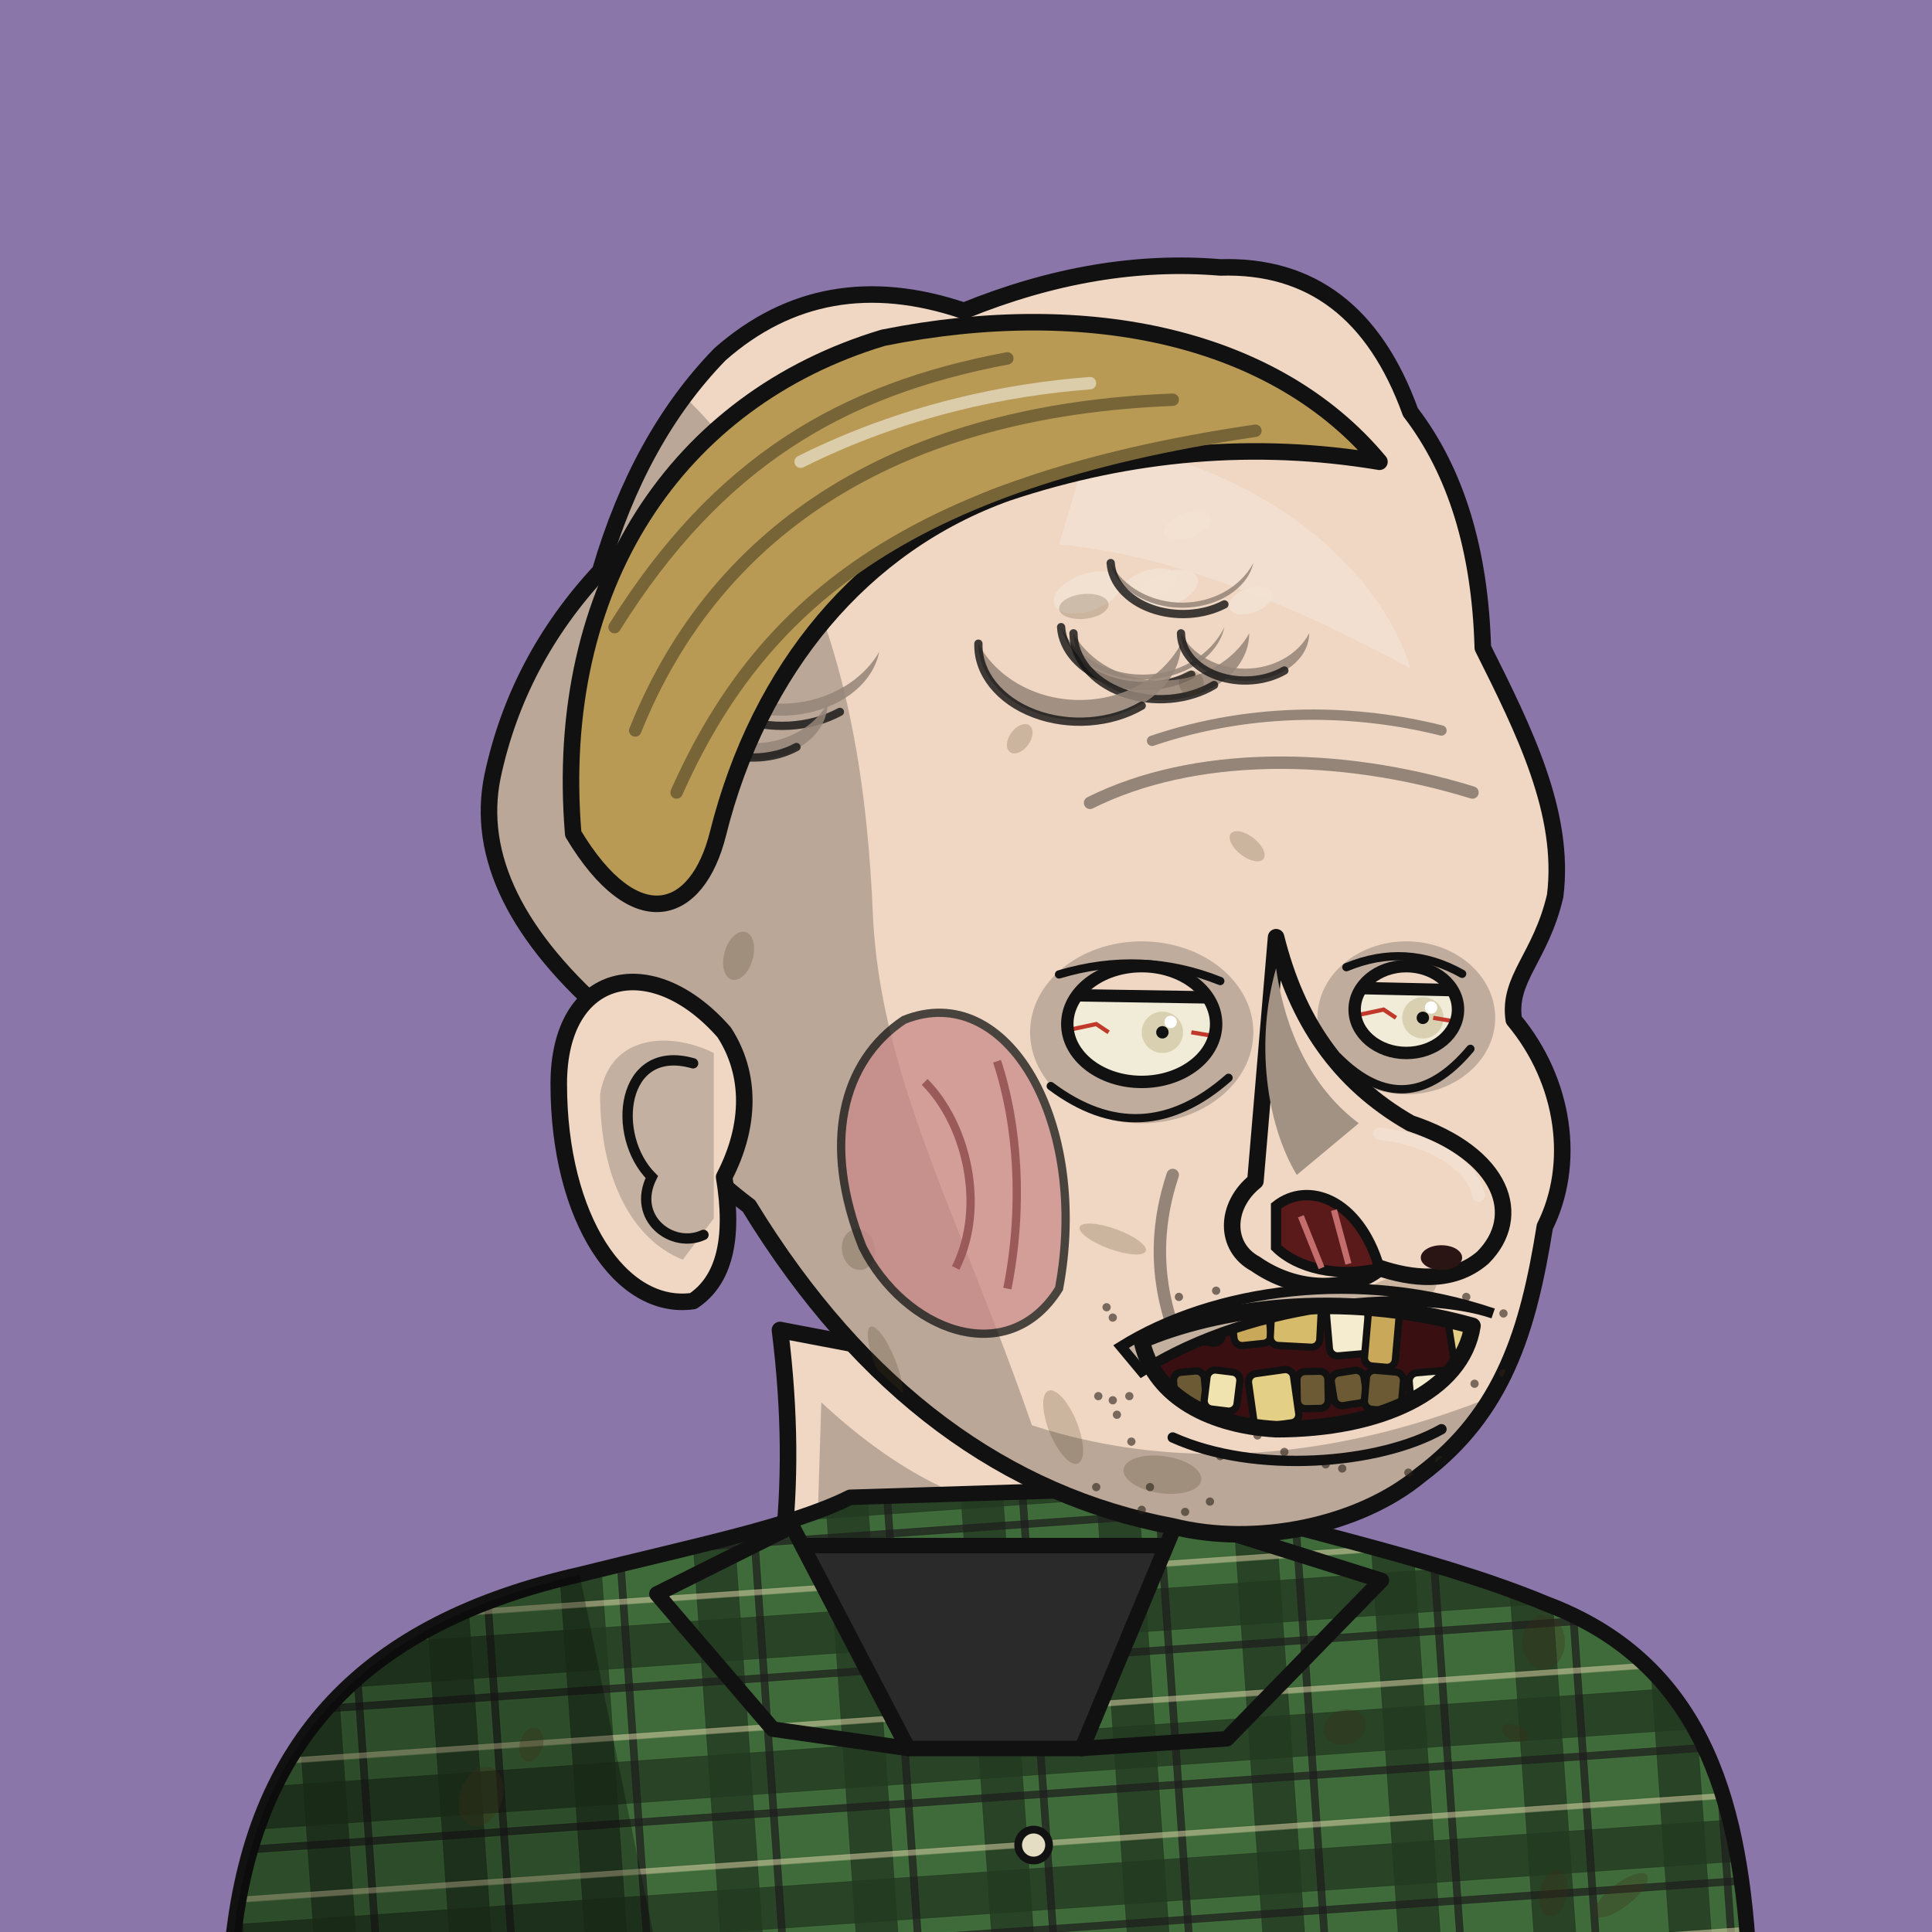
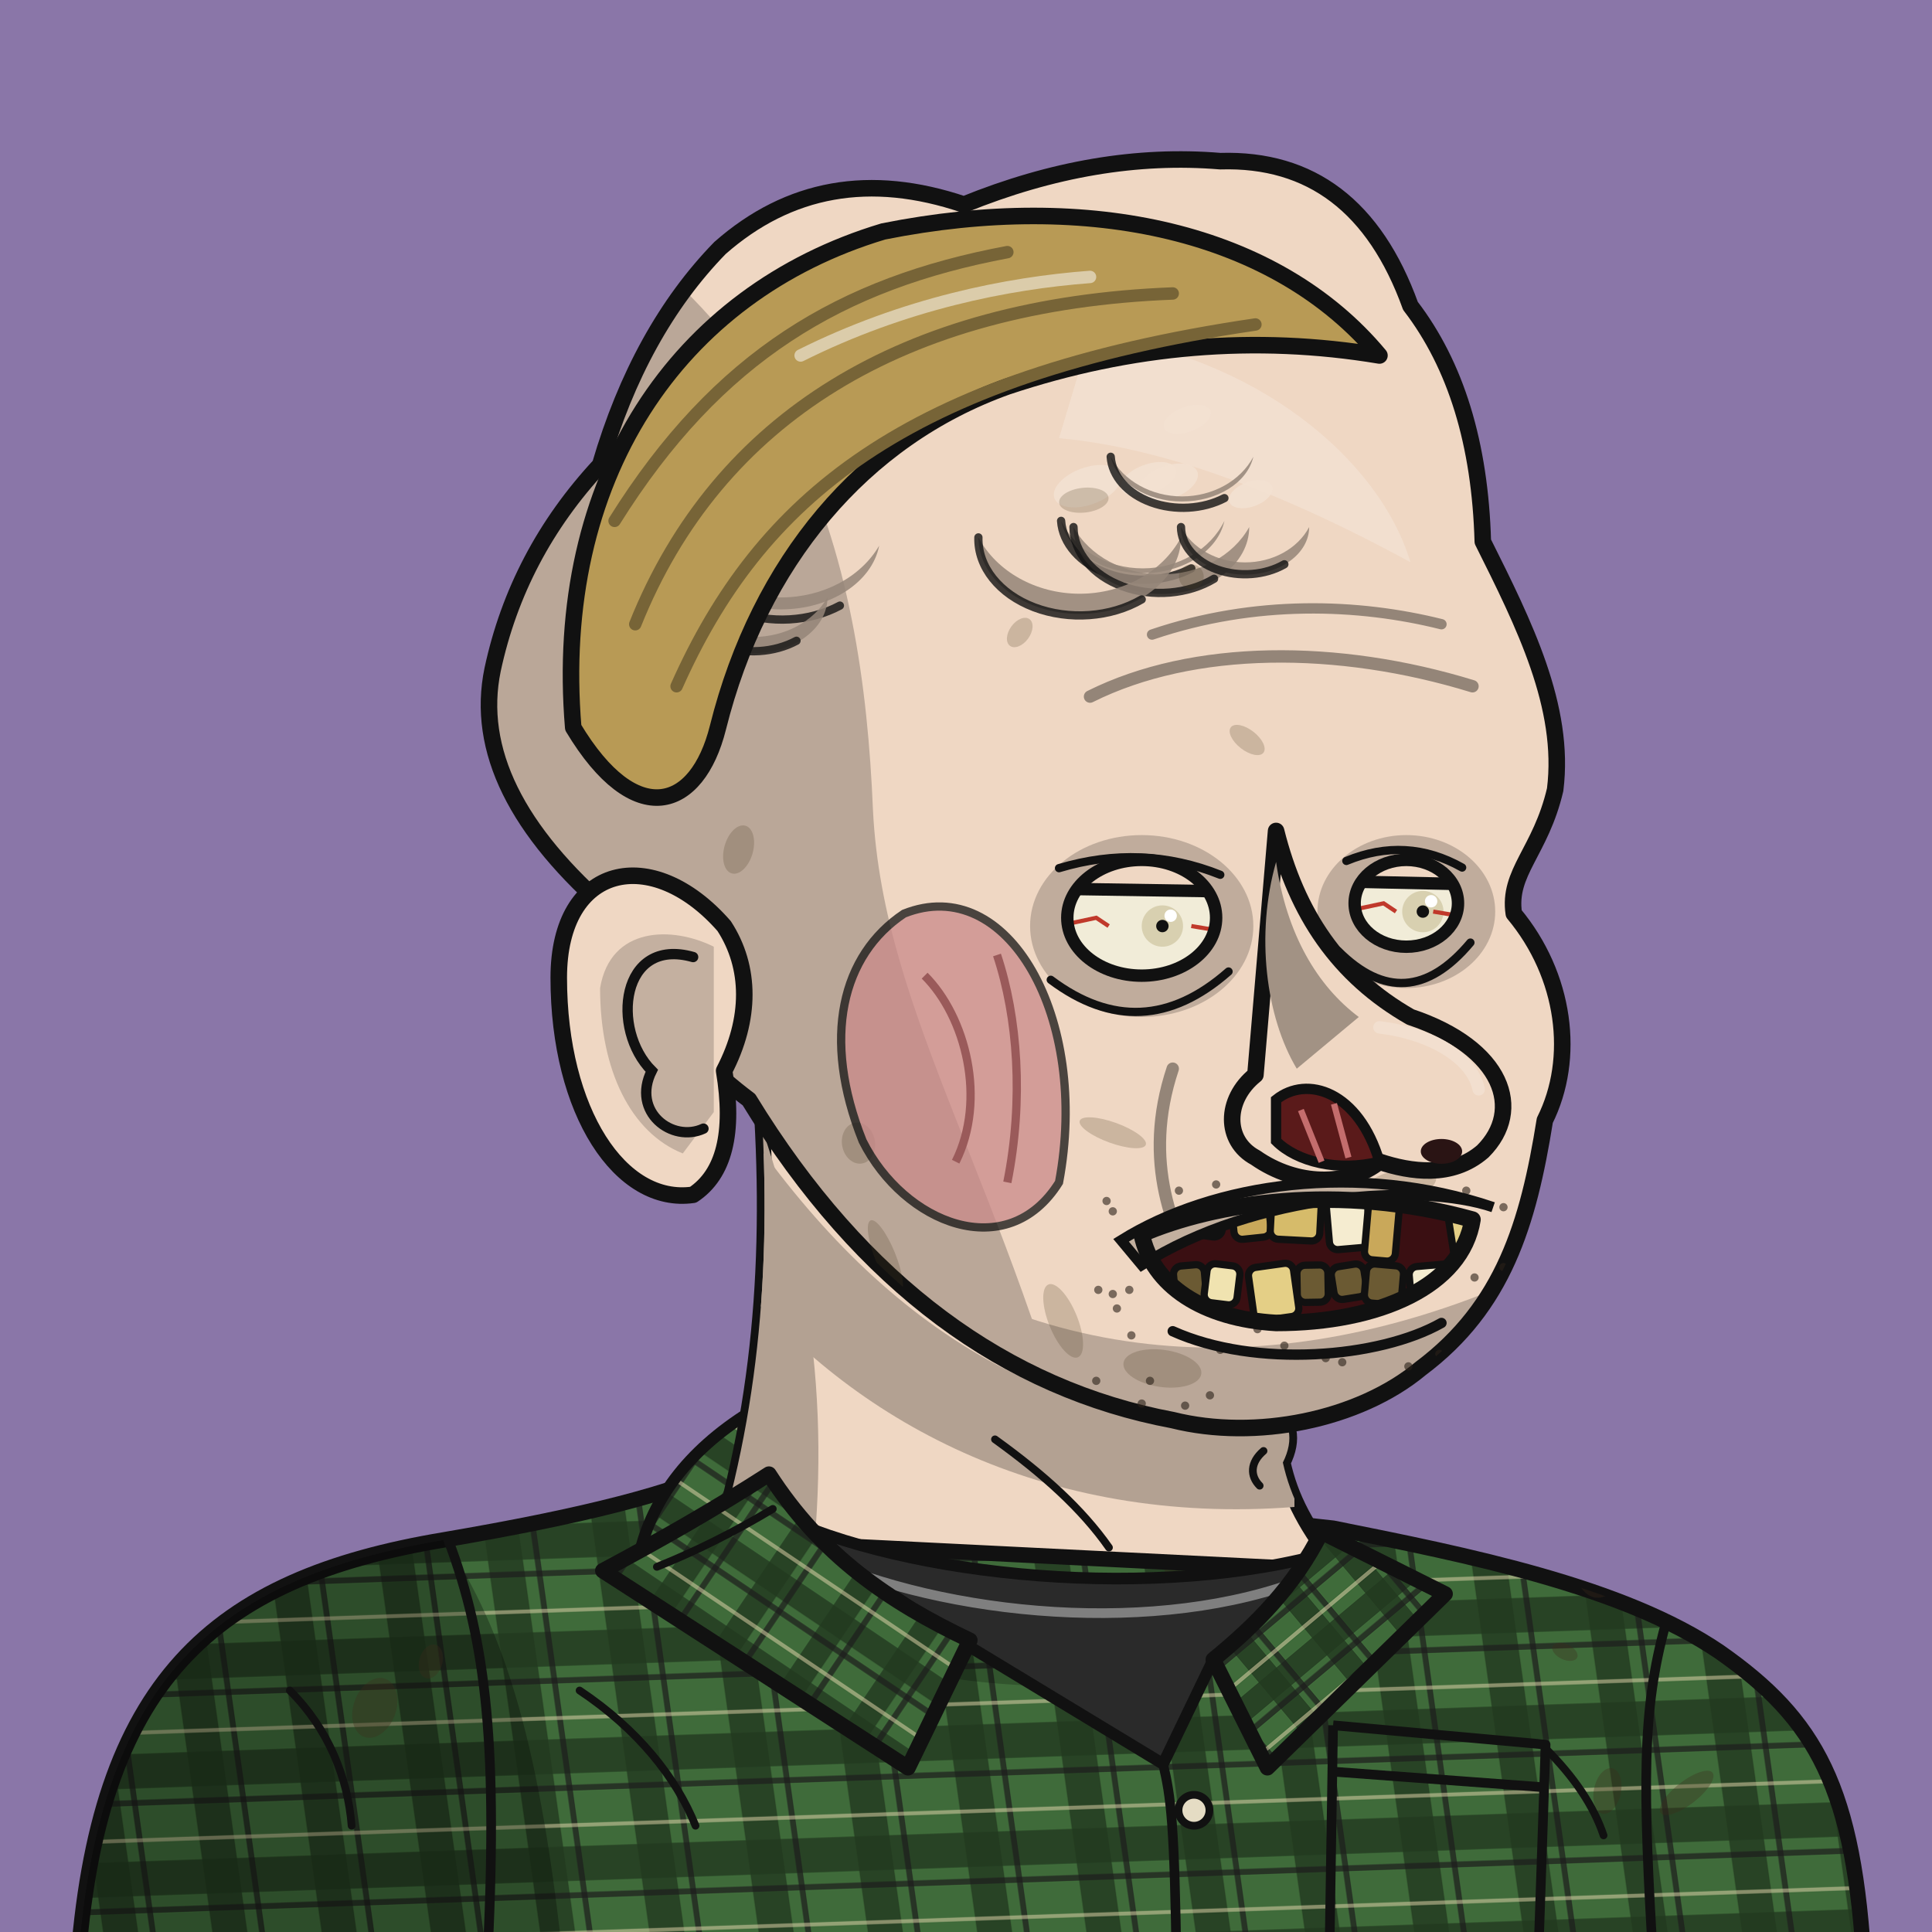
<svg xmlns="http://www.w3.org/2000/svg" viewBox="0 0 1000 1000" width="1000" height="1000">
  <rect width="1000" height="1000" fill="#8a76a8" />
-   <g transform="translate(-35 25) scale(1.07)">
-     <path d="M 410 620 C 420 700 410 760 390 815 L 625 815 C 610 760 610 720 620 660 Z" fill="#efd7c3" stroke="#111111" stroke-width="8" stroke-linejoin="round" />
-     <path d="M 430 655 C 500 720 560 720 607 690 L 604 740 C 560 760 480 755 428 720 Z" fill="#baa798" />
-     <path d="M 470 760 C 500 775 540 776 570 765" fill="none" stroke="#111111" stroke-width="4" stroke-linecap="round" />
-   </g>
-   <clipPath id="torso">
-     <path d="M 120 1010 C 130 900 190 840 300 815 C 360 800 410 790 440 775 L 600 770 C 660 790 740 805 800 830 C 880 860 900 930 905 1010 Z" />
-   </clipPath>
-   <defs>
-     <pattern id="plaid3f6b3a" width="70" height="70" patternUnits="userSpaceOnUse" patternTransform="rotate(-4)">
-       <rect width="70" height="70" fill="#3f6b3a" />
-       <rect x="0" y="22" width="70" height="22" fill="#223a1f" opacity="0.8" />
-       <rect x="22" y="0" width="22" height="70" fill="#223a1f" opacity="0.8" />
-       <rect x="0" y="52" width="70" height="4" fill="#1c1c1c" opacity="0.7" />
-       <rect x="52" y="0" width="4" height="70" fill="#1c1c1c" opacity="0.7" />
-       <rect x="0" y="8" width="70" height="3" fill="#e8d9b0" opacity="0.5" />
-     </pattern>
-   </defs>
-   <path d="M 120 1010 C 130 900 190 840 300 815 C 360 800 410 790 440 775 L 600 770 C 660 790 740 805 800 830 C 880 860 900 930 905 1010 Z" fill="url(#plaid3f6b3a)" stroke="#111111" stroke-width="8" stroke-linejoin="round" />
-   <g clip-path="url(#torso)">
-     <path d="M 120 1010 C 130 900 190 840 300 815 L 340 1010 Z" fill="#000" opacity="0.28" />
-     <ellipse cx="275" cy="903" rx="9" ry="6" transform="rotate(106 275 903)" fill="#3b2a18" opacity="0.3" />
-     <ellipse cx="784" cy="897" rx="7" ry="4" transform="rotate(25 784 897)" fill="#3b2a18" opacity="0.3" />
-     <ellipse cx="249" cy="930" rx="16" ry="11" transform="rotate(110 249 930)" fill="#3b2a18" opacity="0.3" />
-     <ellipse cx="612" cy="843" rx="11" ry="7" transform="rotate(135 612 843)" fill="#3b2a18" opacity="0.3" />
-     <ellipse cx="696" cy="894" rx="9" ry="11" transform="rotate(71 696 894)" fill="#3b2a18" opacity="0.3" />
-     <ellipse cx="799" cy="850" rx="14" ry="11" transform="rotate(90 799 850)" fill="#3b2a18" opacity="0.3" />
-     <ellipse cx="804" cy="980" rx="12" ry="7" transform="rotate(102 804 980)" fill="#3b2a18" opacity="0.3" />
-     <ellipse cx="639" cy="868" rx="12" ry="4" transform="rotate(30 639 868)" fill="#3b2a18" opacity="0.3" />
-     <ellipse cx="384" cy="846" rx="16" ry="4" transform="rotate(69 384 846)" fill="#3b2a18" opacity="0.3" />
-     <ellipse cx="839" cy="981" rx="17" ry="6" transform="rotate(142 839 981)" fill="#3b2a18" opacity="0.3" />
-   </g>
-   <path d="M 410 800 L 470 905 L 560 905 L 615 800 Z" fill="#2a2a2a" stroke="#111111" stroke-width="8" stroke-linejoin="round" />
-   <path d="M 410 790 L 340 825 L 400 895 L 470 905 Z" fill="url(#plaid3f6b3a)" stroke="#111111" stroke-width="8" stroke-linejoin="round" />
-   <path d="M 610 785 L 715 818 L 635 900 L 560 905 Z" fill="url(#plaid3f6b3a)" stroke="#111111" stroke-width="8" stroke-linejoin="round" />
-   <circle cx="535" cy="955" r="8" fill="#e5dcc4" stroke="#111111" stroke-width="4" />
-   <g transform="translate(-35 25) scale(1.07)">
-     <clipPath id="headclip">
-       <path d="M 395 560 Q 347 524 329 470 Q 259 410 271 352 Q 283 296 323 253 Q 342 188 381 148 Q 431 104 499 127 Q 563 101 623 106 Q 689 104 715 176 Q 748 219 750 290 C 770 330 790 370 785 410 C 778 440 762 450 765 470 C 790 500 795 540 780 570 C 772 620 760 660 720 690 C 690 715 640 725 600 715 C 520 700 450 650 395 560 Z" />
+   <g transform="translate(0 -55)">
+     <g transform="translate(-35 25) scale(1.07)" />
+     <defs>
+       <pattern id="plaid3f6b3ab" width="56" height="56" patternUnits="userSpaceOnUse" patternTransform="rotate(-8) skewY(6)">
+         <rect width="56" height="56" fill="#3f6b3a" />
+         <rect x="0" y="18" width="56" height="18" fill="#223a1f" opacity="0.8" />
+         <rect x="18" y="0" width="18" height="56" fill="#223a1f" opacity="0.8" />
+         <rect x="0" y="42" width="56" height="3" fill="#1c1c1c" opacity="0.7" />
+         <rect x="42" y="0" width="3" height="56" fill="#1c1c1c" opacity="0.7" />
+         <rect x="0" y="6" width="56" height="2" fill="#e8d9b0" opacity="0.5" />
+       </pattern>
+       <pattern id="plaid3f6b3an" width="40" height="40" patternUnits="userSpaceOnUse" patternTransform="rotate(34) skewY(0)">
+         <rect width="40" height="40" fill="#3f6b3a" />
+         <rect x="0" y="13" width="40" height="13" fill="#223a1f" opacity="0.8" />
+         <rect x="13" y="0" width="13" height="40" fill="#223a1f" opacity="0.8" />
+         <rect x="0" y="30" width="40" height="3" fill="#1c1c1c" opacity="0.7" />
+         <rect x="30" y="0" width="3" height="40" fill="#1c1c1c" opacity="0.7" />
+         <rect x="0" y="4" width="40" height="2" fill="#e8d9b0" opacity="0.5" />
+       </pattern>
+       <pattern id="plaid3f6b3af" width="36" height="36" patternUnits="userSpaceOnUse" patternTransform="rotate(-40) skewY(0)">
+         <rect width="36" height="36" fill="#3f6b3a" />
+         <rect x="0" y="12" width="36" height="12" fill="#223a1f" opacity="0.8" />
+         <rect x="12" y="0" width="12" height="36" fill="#223a1f" opacity="0.8" />
+         <rect x="0" y="27" width="36" height="3" fill="#1c1c1c" opacity="0.7" />
+         <rect x="27" y="0" width="3" height="36" fill="#1c1c1c" opacity="0.7" />
+         <rect x="0" y="4" width="36" height="2" fill="#e8d9b0" opacity="0.5" />
+       </pattern>
+     </defs>
+     <clipPath id="torso">
+       <path d="M 40 1075 C 50 925 110 872 230 852 C 300 840 350 828 382 812 L 690 846 C 760 860 840 876 890 910 C 940 945 960 980 965 1075 Z" />
    </clipPath>
-     <path d="M 395 560 Q 347 524 329 470 Q 259 410 271 352 Q 283 296 323 253 Q 342 188 381 148 Q 431 104 499 127 Q 563 101 623 106 Q 689 104 715 176 Q 748 219 750 290 C 770 330 790 370 785 410 C 778 440 762 450 765 470 C 790 500 795 540 780 570 C 772 620 760 660 720 690 C 690 715 640 725 600 715 C 520 700 450 650 395 560 Z" fill="#efd7c3" />
-     <g clip-path="url(#headclip)">
-       <path d="M 250 100 C 420 160 450 300 455 420 C 460 520 520 600 560 760 L 250 760 Z" fill="#baa798" />
-       <path d="M 420 600 C 520 690 640 700 760 650 L 760 760 L 400 760 Z" fill="#baa798" />
-       <path d="M 560 190 C 640 200 700 250 715 300 C 660 270 600 245 545 240 Z" fill="#f3e1d2" opacity="0.8" />
-       <path d="M 546 280 A 40 30 0 0 0 625 280 A 43 38 0 0 1 546 280 Z" fill="#948578" opacity="0.85" />
-       <path d="M 546 280 A 40 30 0 0 0 609 303" fill="none" stroke="#111111" stroke-width="4" stroke-linecap="round" opacity="0.8" />
-       <ellipse cx="595" cy="262" rx="14" ry="7" transform="rotate(-20 585 280)" fill="#f3e1d2" opacity="0.9" />
-       <path d="M 355 233 A 33 25 0 0 0 422 233 A 37 32 0 0 1 355 233 Z" fill="#948578" opacity="0.85" />
-       <path d="M 355 233 A 33 25 0 0 0 409 253" fill="none" stroke="#111111" stroke-width="4" stroke-linecap="round" opacity="0.8" />
-       <ellipse cx="397" cy="218" rx="12" ry="6" transform="rotate(-20 389 233)" fill="#f3e1d2" opacity="0.9" />
-       <path d="M 363 292 A 48 36 0 0 0 458 292 A 53 45 0 0 1 363 292 Z" fill="#948578" opacity="0.85" />
-       <path d="M 363 292 A 48 36 0 0 0 439 321" fill="none" stroke="#111111" stroke-width="4" stroke-linecap="round" opacity="0.8" />
-       <ellipse cx="422" cy="271" rx="17" ry="9" transform="rotate(-20 410 292)" fill="#f3e1d2" opacity="0.9" />
-       <path d="M 552 283 A 42 32 0 0 0 637 283 A 47 40 0 0 1 552 283 Z" fill="#948578" opacity="0.85" />
-       <path d="M 552 283 A 42 32 0 0 0 620 308" fill="none" stroke="#111111" stroke-width="4" stroke-linecap="round" opacity="0.8" />
-       <ellipse cx="605" cy="264" rx="15" ry="8" transform="rotate(-20 594 283)" fill="#f3e1d2" opacity="0.9" />
-       <path d="M 361 317 A 36 27 0 0 0 433 317 A 40 34 0 0 1 361 317 Z" fill="#948578" opacity="0.85" />
-       <path d="M 361 317 A 36 27 0 0 0 418 338" fill="none" stroke="#111111" stroke-width="4" stroke-linecap="round" opacity="0.8" />
-       <ellipse cx="406" cy="301" rx="13" ry="6" transform="rotate(-20 397 317)" fill="#f3e1d2" opacity="0.9" />
-       <path d="M 506 288 A 49 37 0 0 0 604 288 A 54 47 0 0 1 506 288 Z" fill="#948578" opacity="0.85" />
-       <path d="M 506 288 A 49 37 0 0 0 585 318" fill="none" stroke="#111111" stroke-width="4" stroke-linecap="round" opacity="0.8" />
-       <ellipse cx="567" cy="266" rx="17" ry="9" transform="rotate(-20 555 288)" fill="#f3e1d2" opacity="0.9" />
-       <path d="M 604 283 A 31 23 0 0 0 666 283 A 34 29 0 0 1 604 283 Z" fill="#948578" opacity="0.85" />
-       <path d="M 604 283 A 31 23 0 0 0 654 301" fill="none" stroke="#111111" stroke-width="4" stroke-linecap="round" opacity="0.8" />
-       <ellipse cx="643" cy="269" rx="11" ry="6" transform="rotate(-20 635 283)" fill="#f3e1d2" opacity="0.9" />
-       <path d="M 570 249 A 35 26 0 0 0 639 249 A 38 33 0 0 1 570 249 Z" fill="#948578" opacity="0.85" />
-       <path d="M 570 249 A 35 26 0 0 0 625 269" fill="none" stroke="#111111" stroke-width="4" stroke-linecap="round" opacity="0.8" />
-       <ellipse cx="613" cy="233" rx="12" ry="6" transform="rotate(-20 604 249)" fill="#f3e1d2" opacity="0.9" />
-       <path d="M 560 365 C 610 340 680 340 745 360" fill="none" stroke="#948578" stroke-width="6" stroke-linecap="round" />
-       <path d="M 590 335 C 640 318 690 320 730 330" fill="none" stroke="#948578" stroke-width="5" stroke-linecap="round" />
-       <path d="M 600 545 C 585 590 600 625 615 650" fill="none" stroke="#948578" stroke-width="6" stroke-linecap="round" />
-     </g>
-     <path d="M 395 560 Q 347 524 329 470 Q 259 410 271 352 Q 283 296 323 253 Q 342 188 381 148 Q 431 104 499 127 Q 563 101 623 106 Q 689 104 715 176 Q 748 219 750 290 C 770 330 790 370 785 410 C 778 440 762 450 765 470 C 790 500 795 540 780 570 C 772 620 760 660 720 690 C 690 715 640 725 600 715 C 520 700 450 650 395 560 Z" fill="none" stroke="#111111" stroke-width="8" stroke-linejoin="round" />
-     <g clip-path="url(#headclip)">
-       <ellipse cx="390" cy="439" rx="12" ry="7" transform="rotate(106 390 439)" fill="#4a3a22" opacity="0.22" />
-       <ellipse cx="763" cy="212" rx="16" ry="10" transform="rotate(97 763 212)" fill="#4a3a22" opacity="0.22" />
-       <ellipse cx="461" cy="636" rx="19" ry="5" transform="rotate(68 461 636)" fill="#4a3a22" opacity="0.22" />
-       <ellipse cx="557" cy="270" rx="12" ry="6" transform="rotate(174 557 270)" fill="#4a3a22" opacity="0.22" />
-       <ellipse cx="448" cy="581" rx="8" ry="10" transform="rotate(170 448 581)" fill="#4a3a22" opacity="0.22" />
-       <ellipse cx="701" cy="568" rx="19" ry="6" transform="rotate(145 701 568)" fill="#4a3a22" opacity="0.22" />
-       <ellipse cx="636" cy="386" rx="10" ry="5" transform="rotate(38 636 386)" fill="#4a3a22" opacity="0.22" />
-       <ellipse cx="350" cy="343" rx="10" ry="8" transform="rotate(165 350 343)" fill="#4a3a22" opacity="0.22" />
-       <ellipse cx="709" cy="602" rx="19" ry="8" transform="rotate(165 709 602)" fill="#4a3a22" opacity="0.22" />
-       <ellipse cx="571" cy="576" rx="17" ry="5" transform="rotate(20 571 576)" fill="#4a3a22" opacity="0.22" />
-       <ellipse cx="367" cy="374" rx="9" ry="7" transform="rotate(44 367 374)" fill="#4a3a22" opacity="0.22" />
-       <ellipse cx="609" cy="307" rx="6" ry="6" transform="rotate(158 609 307)" fill="#4a3a22" opacity="0.22" />
-       <ellipse cx="595" cy="690" rx="19" ry="9" transform="rotate(8 595 690)" fill="#4a3a22" opacity="0.22" />
-       <ellipse cx="547" cy="667" rx="19" ry="7" transform="rotate(68 547 667)" fill="#4a3a22" opacity="0.22" />
-       <ellipse cx="379" cy="287" rx="15" ry="10" transform="rotate(90 379 287)" fill="#4a3a22" opacity="0.22" />
-       <ellipse cx="526" cy="334" rx="8" ry="5" transform="rotate(126 526 334)" fill="#4a3a22" opacity="0.22" />
-       <circle cx="688" cy="648" r="2" fill="#2a2018" opacity="0.6" />
-       <circle cx="603" cy="604" r="2" fill="#2a2018" opacity="0.6" />
-       <circle cx="585" cy="707" r="2" fill="#2a2018" opacity="0.6" />
-       <circle cx="764" cy="708" r="2" fill="#2a2018" opacity="0.6" />
-       <circle cx="651" cy="659" r="2" fill="#2a2018" opacity="0.6" />
-       <circle cx="623" cy="681" r="2" fill="#2a2018" opacity="0.6" />
-       <circle cx="765" cy="671" r="2" fill="#2a2018" opacity="0.6" />
-       <circle cx="760" cy="612" r="2" fill="#2a2018" opacity="0.6" />
-       <circle cx="729" cy="639" r="2" fill="#2a2018" opacity="0.6" />
-       <circle cx="714" cy="689" r="2" fill="#2a2018" opacity="0.6" />
-       <circle cx="686" cy="608" r="2" fill="#2a2018" opacity="0.6" />
-       <circle cx="573" cy="661" r="2" fill="#2a2018" opacity="0.6" />
-       <circle cx="674" cy="685" r="2" fill="#2a2018" opacity="0.6" />
-       <circle cx="606" cy="708" r="2" fill="#2a2018" opacity="0.6" />
-       <circle cx="564" cy="652" r="2" fill="#2a2018" opacity="0.6" />
-       <circle cx="579" cy="652" r="2" fill="#2a2018" opacity="0.6" />
-       <circle cx="760" cy="641" r="2" fill="#2a2018" opacity="0.6" />
-       <circle cx="742" cy="604" r="2" fill="#2a2018" opacity="0.6" />
-       <circle cx="682" cy="687" r="2" fill="#2a2018" opacity="0.6" />
-       <circle cx="563" cy="696" r="2" fill="#2a2018" opacity="0.6" />
-       <circle cx="589" cy="696" r="2" fill="#2a2018" opacity="0.6" />
-       <circle cx="580" cy="674" r="2" fill="#2a2018" opacity="0.6" />
-       <circle cx="654" cy="679" r="2" fill="#2a2018" opacity="0.6" />
-       <circle cx="760" cy="710" r="2" fill="#2a2018" opacity="0.6" />
-       <circle cx="687" cy="613" r="2" fill="#2a2018" opacity="0.6" />
-       <circle cx="742" cy="619" r="2" fill="#2a2018" opacity="0.6" />
-       <circle cx="571" cy="614" r="2" fill="#2a2018" opacity="0.6" />
-       <circle cx="641" cy="671" r="2" fill="#2a2018" opacity="0.6" />
-       <circle cx="663" cy="654" r="2" fill="#2a2018" opacity="0.6" />
-       <circle cx="621" cy="601" r="2" fill="#2a2018" opacity="0.6" />
-       <circle cx="774" cy="662" r="2" fill="#2a2018" opacity="0.6" />
-       <circle cx="668" cy="603" r="2" fill="#2a2018" opacity="0.6" />
-       <circle cx="640" cy="667" r="2" fill="#2a2018" opacity="0.6" />
-       <circle cx="729" cy="683" r="2" fill="#2a2018" opacity="0.6" />
-       <circle cx="568" cy="609" r="2" fill="#2a2018" opacity="0.6" />
-       <circle cx="571" cy="654" r="2" fill="#2a2018" opacity="0.6" />
-       <circle cx="648" cy="610" r="2" fill="#2a2018" opacity="0.6" />
-       <circle cx="600" cy="624" r="2" fill="#2a2018" opacity="0.6" />
-       <circle cx="746" cy="646" r="2" fill="#2a2018" opacity="0.6" />
-       <circle cx="618" cy="703" r="2" fill="#2a2018" opacity="0.6" />
-       <path d="M 470 470 C 520 450 560 520 545 600 C 520 640 470 620 450 580 C 430 530 440 490 470 470 Z" fill="#c98a8a" opacity="0.75" stroke="#111" stroke-width="4" />
-       <path d="M 480 500 C 500 520 510 560 495 590 M 515 490 C 525 520 528 560 520 600" fill="none" stroke="#9a5a5a" stroke-width="4" />
-     </g>
-     <g transform="translate(-22 6)">
-       <path d="M 405 470 C 370 430 325 440 325 495 C 325 560 355 605 390 600 C 405 590 410 570 405 540 C 418 515 418 490 405 470 Z" fill="#efd7c3" stroke="#111111" stroke-width="8" stroke-linejoin="round" />
-       <path d="M 400 480 C 380 470 350 470 345 500 C 345 540 360 570 385 580 L 400 560 Z" fill="#a79688" opacity="0.6" />
-       <path d="M 390 485 C 355 475 350 520 370 540 C 360 560 380 575 395 568" fill="none" stroke="#111111" stroke-width="5" stroke-linecap="round" />
-     </g>
-     <ellipse cx="585" cy="476" rx="54" ry="44" fill="#ac9a8c" opacity="0.7" />
-     <path d="M 541 502 Q 585 535 627 498" fill="none" stroke="#111111" stroke-width="4" stroke-linecap="round" />
-     <clipPath id="e585472">
-       <ellipse cx="585" cy="472" rx="36" ry="28" />
+     <path d="M 40 1075 C 50 925 110 872 230 852 C 300 840 350 828 382 812 L 690 846 C 760 860 840 876 890 910 C 940 945 960 980 965 1075 Z" fill="url(#plaid3f6b3ab)" stroke="#111111" stroke-width="8" stroke-linejoin="round" />
+     <g clip-path="url(#torso)">
+       <path d="M 40 1075 C 50 925 110 872 230 852 C 262 900 280 960 292 1075 Z" fill="#000" opacity="0.28" />
+       <path d="M 370 812 C 420 880 560 900 700 852 L 720 900 C 560 950 420 930 360 860 Z" fill="#000" opacity="0.22" />
+     </g>
+     <path d="M 232 852 C 252 905 258 960 252 1075" fill="none" stroke="#111111" stroke-width="5" stroke-linecap="round" />
+     <path d="M 862 896 C 850 940 850 978 856 1075" fill="none" stroke="#111111" stroke-width="5" stroke-linecap="round" />
+     <path d="M 300 930 C 330 950 350 975 360 1000 M 150 930 C 170 950 180 975 182 1000 M 800 960 C 815 975 825 990 830 1005" fill="none" stroke="#111111" stroke-width="4" stroke-linecap="round" />
+     <g clip-path="url(#torso)">
+       <ellipse cx="223" cy="915" rx="9" ry="6" transform="rotate(106 223 915)" fill="#3b2a18" opacity="0.32" />
+       <ellipse cx="810" cy="910" rx="7" ry="4" transform="rotate(25 810 910)" fill="#3b2a18" opacity="0.32" />
+       <ellipse cx="194" cy="939" rx="16" ry="11" transform="rotate(110 194 939)" fill="#3b2a18" opacity="0.32" />
+       <ellipse cx="612" cy="863" rx="11" ry="7" transform="rotate(135 612 863)" fill="#3b2a18" opacity="0.32" />
+       <ellipse cx="708" cy="908" rx="9" ry="11" transform="rotate(71 708 908)" fill="#3b2a18" opacity="0.32" />
+       <ellipse cx="827" cy="868" rx="14" ry="11" transform="rotate(90 827 868)" fill="#3b2a18" opacity="0.32" />
+       <ellipse cx="832" cy="982" rx="12" ry="7" transform="rotate(102 832 982)" fill="#3b2a18" opacity="0.32" />
+       <ellipse cx="643" cy="885" rx="12" ry="4" transform="rotate(30 643 885)" fill="#3b2a18" opacity="0.32" />
+       <ellipse cx="349" cy="865" rx="16" ry="4" transform="rotate(69 349 865)" fill="#3b2a18" opacity="0.32" />
+       <ellipse cx="873" cy="983" rx="17" ry="6" transform="rotate(142 873 983)" fill="#3b2a18" opacity="0.32" />
+     </g>
+     <path d="M 330 864 C 336 832 356 806 388 786 L 402 830 L 398 852 Z" fill="url(#plaid3f6b3an)" stroke="#111111" stroke-width="6" stroke-linejoin="round" />
+     <path d="M 392 600 C 400 690 396 770 372 852 L 694 868 C 676 846 668 830 664 812 C 670 800 668 790 658 782 C 655 760 656 740 660 720 Z" fill="#efd7c3" stroke="#111111" stroke-width="8" stroke-linejoin="round" />
+     <clipPath id="neckclip">
+       <path d="M 392 600 C 400 690 396 770 372 852 L 694 868 C 676 846 668 830 664 812 C 670 800 668 790 658 782 C 655 760 656 740 660 720 Z" />
    </clipPath>
-     <ellipse cx="585" cy="472" rx="36" ry="28" fill="#f1ecd8" />
-     <g clip-path="url(#e585472)">
-       <circle cx="595" cy="476" r="10" fill="#d8d0b0" />
-       <circle cx="595" cy="476" r="3" fill="#111" />
-       <circle cx="599" cy="471" r="3" fill="#fff" />
-       <path d="M 549 475 l 14 -3 l 6 4 M 621 478 l -12 -2" stroke="#c0392b" stroke-width="2" fill="none" />
-       <rect x="547" y="442" width="76" height="16.0" fill="#efd7c3" />
-       <path d="M 547 458.0 L 623 459.2" stroke="#111111" stroke-width="6" />
-     </g>
-     <ellipse cx="585" cy="472" rx="36" ry="28" fill="none" stroke="#111111" stroke-width="6" />
-     <path d="M 545 448.0 Q 585 436.0 623 451.2" fill="none" stroke="#111111" stroke-width="4" stroke-linecap="round" />
-     <ellipse cx="713" cy="469" rx="43" ry="37" fill="#ac9a8c" opacity="0.7" />
-     <path d="M 680 488 Q 713 521 744 484" fill="none" stroke="#111111" stroke-width="4" stroke-linecap="round" />
-     <clipPath id="e713465">
-       <ellipse cx="713" cy="465" rx="25" ry="21" />
-     </clipPath>
-     <ellipse cx="713" cy="465" rx="25" ry="21" fill="#f1ecd8" />
-     <g clip-path="url(#e713465)">
-       <circle cx="721" cy="469" r="10" fill="#d8d0b0" />
-       <circle cx="721" cy="469" r="3" fill="#111" />
-       <circle cx="725" cy="464" r="3" fill="#fff" />
-       <path d="M 688 468 l 14 -3 l 6 4 M 738 471 l -12 -2" stroke="#c0392b" stroke-width="2" fill="none" />
-       <rect x="686" y="442" width="54" height="12.5" fill="#efd7c3" />
-       <path d="M 686 454.5 L 740 455.7" stroke="#111111" stroke-width="6" />
-     </g>
-     <ellipse cx="713" cy="465" rx="25" ry="21" fill="none" stroke="#111111" stroke-width="6" />
-     <path d="M 684 444.5 Q 713 432.5 740 447.7" fill="none" stroke="#111111" stroke-width="4" stroke-linecap="round" />
-     <path d="M 650 430 C 660 470 680 500 715 520 C 760 535 770 565 750 585 C 735 598 715 595 700 590 C 685 602 660 602 640 588 C 625 580 625 560 640 548 Z" fill="#efd7c3" stroke="#111111" stroke-width="8" stroke-linejoin="round" />
-     <path d="M 650 445 C 655 480 670 505 690 520 L 660 545 C 645 520 640 480 650 445 Z" fill="#a29284" />
-     <path d="M 700 525 C 725 528 745 540 748 555" fill="none" stroke="#f2dfcf" stroke-width="6" stroke-linecap="round" />
-     <path d="M 650 560 C 665 548 690 556 700 590 C 680 595 660 590 650 580 Z" fill="#5a1a1a" stroke="#111111" stroke-width="5" />
-     <path d="M 662 565 L 672 590 M 678 562 L 685 588" stroke="#c46d6d" stroke-width="3" />
-     <ellipse cx="730" cy="585" rx="10" ry="6" fill="#2a1414" />
-     <clipPath id="mclip">
-       <path d="M 585 625 C 620 610 680 600 745 618 C 740 650 700 668 650 668 C 615 666 590 650 585 625 Z" />
-     </clipPath>
-     <path d="M 585 625 C 620 610 680 600 745 618 C 740 650 700 668 650 668 C 615 666 590 650 585 625 Z" fill="#3a0f12" />
-     <g clip-path="url(#mclip)">
-       <rect x="590" y="608" width="16" height="17" rx="4" fill="#d6bb6a" stroke="#111" stroke-width="3.5" transform="rotate(1 599 608)" />
-       <rect x="608" y="608" width="18" height="18" rx="4" fill="#f5ecd0" stroke="#111" stroke-width="3.5" transform="rotate(8 618 608)" />
-       <rect x="628" y="608" width="18" height="19" rx="4" fill="#c9a85a" stroke="#111" stroke-width="3.5" transform="rotate(-6 638 608)" />
-       <rect x="648" y="608" width="24" height="20" rx="4" fill="#d6bb6a" stroke="#111" stroke-width="3.5" transform="rotate(3 661 608)" />
-       <rect x="674" y="608" width="20" height="24" rx="4" fill="#f5ecd0" stroke="#111" stroke-width="3.5" transform="rotate(-5 685 608)" />
-       <rect x="695" y="608" width="15" height="30" rx="4" fill="#c9a85a" stroke="#111" stroke-width="3.5" transform="rotate(5 704 608)" />
-       <rect x="732" y="608" width="23" height="30" rx="4" fill="#e4cf86" stroke="#111" stroke-width="3.5" transform="rotate(-9 745 608)" />
-       <rect x="600" y="640" width="15" height="25" rx="4" fill="#6b5a33" stroke="#111" stroke-width="3.5" transform="rotate(-5 609 640)" />
-       <rect x="617" y="640" width="16" height="19" rx="4" fill="#f0e3b0" stroke="#111" stroke-width="3.5" transform="rotate(7 626 640)" />
-       <rect x="636" y="640" width="22" height="26" rx="4" fill="#e4cf86" stroke="#111" stroke-width="3.5" transform="rotate(-8 648 640)" />
-       <rect x="660" y="640" width="15" height="18" rx="4" fill="#6b5a33" stroke="#111" stroke-width="3.5" transform="rotate(-1 668 640)" />
-       <rect x="676" y="640" width="16" height="16" rx="4" fill="#6b5a33" stroke="#111" stroke-width="3.5" transform="rotate(-9 685 640)" />
-       <rect x="694" y="640" width="18" height="19" rx="4" fill="#6b5a33" stroke="#111" stroke-width="3.5" transform="rotate(5 704 640)" />
-       <rect x="714" y="640" width="22" height="27" rx="4" fill="#f5ecd0" stroke="#111" stroke-width="3.5" transform="rotate(-5 726 640)" />
-     </g>
-     <path d="M 575 628 C 620 600 690 590 755 612 C 720 600 640 605 585 640 Z" fill="#c3b09f" stroke="#111" stroke-width="5" />
-     <path d="M 585 625 C 620 610 680 600 745 618 C 740 650 700 668 650 668 C 615 666 590 650 585 625 Z" fill="none" stroke="#111" stroke-width="8" stroke-linejoin="round" />
-     <path d="M 600 672 C 640 690 700 685 730 668" fill="none" stroke="#111" stroke-width="5" stroke-linecap="round" />
-     <path d="M 310 380 C 300 260 360 170 460 140 C 560 120 650 140 700 200 C 640 190 580 195 520 215 C 450 240 400 300 380 380 C 370 420 340 430 310 380 Z" fill="#b89a55" stroke="#111111" stroke-width="8" stroke-linejoin="round" />
-     <path d="M 340 330 C 380 230 470 175 600 170 M 360 360 C 400 270 470 210 640 185 M 330 280 C 380 200 440 165 520 150" fill="none" stroke="#776437" stroke-width="6" stroke-linecap="round" />
-     <path d="M 420 200 C 470 175 520 165 560 162" fill="none" stroke="#dbccaa" stroke-width="6" stroke-linecap="round" />
+     <g clip-path="url(#neckclip)">
+       <path d="M 380 630 C 450 735 540 800 670 795 L 670 835 C 540 845 440 790 380 715 Z" fill="#b3a192" />
+       <path d="M 380 600 C 420 700 430 780 420 870 L 360 870 L 360 600 Z" fill="#b3a192" />
+     </g>
+     <path d="M 515 800 C 540 818 560 836 574 856" fill="none" stroke="#111111" stroke-width="4" stroke-linecap="round" />
+     <path d="M 654 806 C 647 812 647 819 652 824" fill="none" stroke="#111111" stroke-width="4" stroke-linecap="round" />
+     <path d="M 400 838 C 470 872 600 884 690 858 L 628 914 L 602 968 L 498 905 Z" fill="#2a2a2a" stroke="#111111" stroke-width="6" stroke-linejoin="round" />
+     <path d="M 420 860 C 490 892 600 902 676 872" fill="none" stroke="#7f7f7f" stroke-width="5" />
+     <path d="M 398 818 C 370 836 342 852 312 868 L 470 970 L 502 904 C 460 884 425 860 398 818 Z" fill="url(#plaid3f6b3an)" stroke="#111111" stroke-width="8" stroke-linejoin="round" />
+     <path d="M 400 836 C 380 848 360 858 340 866" fill="none" stroke="#111111" stroke-width="4" stroke-linecap="round" />
+     <path d="M 684 848 C 708 860 728 870 748 880 L 656 970 L 628 914 C 650 896 670 876 684 848 Z" fill="url(#plaid3f6b3af)" stroke="#111111" stroke-width="8" stroke-linejoin="round" />
+     <path d="M 602 968 C 606 985 608 998 609 1075" fill="none" stroke="#111111" stroke-width="5" />
+     <circle cx="618" cy="992" r="8" fill="#e5dcc4" stroke="#111111" stroke-width="4" />
+     <path d="M 690 948 L 800 958 L 796 1075 M 690 948 L 688 1075 M 690 972 L 798 980" fill="none" stroke="#111111" stroke-width="5" stroke-linejoin="round" />
+     <g transform="translate(-35 25) scale(1.07)">
+       <clipPath id="headclip">
+         <path d="M 395 560 Q 347 524 329 470 Q 259 410 271 352 Q 283 296 323 253 Q 342 188 381 148 Q 431 104 499 127 Q 563 101 623 106 Q 689 104 715 176 Q 748 219 750 290 C 770 330 790 370 785 410 C 778 440 762 450 765 470 C 790 500 795 540 780 570 C 772 620 760 660 720 690 C 690 715 640 725 600 715 C 520 700 450 650 395 560 Z" />
+       </clipPath>
+       <path d="M 395 560 Q 347 524 329 470 Q 259 410 271 352 Q 283 296 323 253 Q 342 188 381 148 Q 431 104 499 127 Q 563 101 623 106 Q 689 104 715 176 Q 748 219 750 290 C 770 330 790 370 785 410 C 778 440 762 450 765 470 C 790 500 795 540 780 570 C 772 620 760 660 720 690 C 690 715 640 725 600 715 C 520 700 450 650 395 560 Z" fill="#efd7c3" />
+       <g clip-path="url(#headclip)">
+         <path d="M 250 100 C 420 160 450 300 455 420 C 460 520 520 600 560 760 L 250 760 Z" fill="#baa798" />
+         <path d="M 420 600 C 520 690 640 700 760 650 L 760 760 L 400 760 Z" fill="#baa798" />
+         <path d="M 560 190 C 640 200 700 250 715 300 C 660 270 600 245 545 240 Z" fill="#f3e1d2" opacity="0.8" />
+         <path d="M 546 280 A 40 30 0 0 0 625 280 A 43 38 0 0 1 546 280 Z" fill="#948578" opacity="0.85" />
+         <path d="M 546 280 A 40 30 0 0 0 609 303" fill="none" stroke="#111111" stroke-width="4" stroke-linecap="round" opacity="0.8" />
+         <ellipse cx="595" cy="262" rx="14" ry="7" transform="rotate(-20 585 280)" fill="#f3e1d2" opacity="0.9" />
+         <path d="M 355 233 A 33 25 0 0 0 422 233 A 37 32 0 0 1 355 233 Z" fill="#948578" opacity="0.85" />
+         <path d="M 355 233 A 33 25 0 0 0 409 253" fill="none" stroke="#111111" stroke-width="4" stroke-linecap="round" opacity="0.8" />
+         <ellipse cx="397" cy="218" rx="12" ry="6" transform="rotate(-20 389 233)" fill="#f3e1d2" opacity="0.9" />
+         <path d="M 363 292 A 48 36 0 0 0 458 292 A 53 45 0 0 1 363 292 Z" fill="#948578" opacity="0.85" />
+         <path d="M 363 292 A 48 36 0 0 0 439 321" fill="none" stroke="#111111" stroke-width="4" stroke-linecap="round" opacity="0.8" />
+         <ellipse cx="422" cy="271" rx="17" ry="9" transform="rotate(-20 410 292)" fill="#f3e1d2" opacity="0.9" />
+         <path d="M 552 283 A 42 32 0 0 0 637 283 A 47 40 0 0 1 552 283 Z" fill="#948578" opacity="0.85" />
+         <path d="M 552 283 A 42 32 0 0 0 620 308" fill="none" stroke="#111111" stroke-width="4" stroke-linecap="round" opacity="0.8" />
+         <ellipse cx="605" cy="264" rx="15" ry="8" transform="rotate(-20 594 283)" fill="#f3e1d2" opacity="0.9" />
+         <path d="M 361 317 A 36 27 0 0 0 433 317 A 40 34 0 0 1 361 317 Z" fill="#948578" opacity="0.85" />
+         <path d="M 361 317 A 36 27 0 0 0 418 338" fill="none" stroke="#111111" stroke-width="4" stroke-linecap="round" opacity="0.8" />
+         <ellipse cx="406" cy="301" rx="13" ry="6" transform="rotate(-20 397 317)" fill="#f3e1d2" opacity="0.9" />
+         <path d="M 506 288 A 49 37 0 0 0 604 288 A 54 47 0 0 1 506 288 Z" fill="#948578" opacity="0.85" />
+         <path d="M 506 288 A 49 37 0 0 0 585 318" fill="none" stroke="#111111" stroke-width="4" stroke-linecap="round" opacity="0.8" />
+         <ellipse cx="567" cy="266" rx="17" ry="9" transform="rotate(-20 555 288)" fill="#f3e1d2" opacity="0.9" />
+         <path d="M 604 283 A 31 23 0 0 0 666 283 A 34 29 0 0 1 604 283 Z" fill="#948578" opacity="0.85" />
+         <path d="M 604 283 A 31 23 0 0 0 654 301" fill="none" stroke="#111111" stroke-width="4" stroke-linecap="round" opacity="0.8" />
+         <ellipse cx="643" cy="269" rx="11" ry="6" transform="rotate(-20 635 283)" fill="#f3e1d2" opacity="0.9" />
+         <path d="M 570 249 A 35 26 0 0 0 639 249 A 38 33 0 0 1 570 249 Z" fill="#948578" opacity="0.85" />
+         <path d="M 570 249 A 35 26 0 0 0 625 269" fill="none" stroke="#111111" stroke-width="4" stroke-linecap="round" opacity="0.8" />
+         <ellipse cx="613" cy="233" rx="12" ry="6" transform="rotate(-20 604 249)" fill="#f3e1d2" opacity="0.9" />
+         <path d="M 560 365 C 610 340 680 340 745 360" fill="none" stroke="#948578" stroke-width="6" stroke-linecap="round" />
+         <path d="M 590 335 C 640 318 690 320 730 330" fill="none" stroke="#948578" stroke-width="5" stroke-linecap="round" />
+         <path d="M 600 545 C 585 590 600 625 615 650" fill="none" stroke="#948578" stroke-width="6" stroke-linecap="round" />
+       </g>
+       <path d="M 395 560 Q 347 524 329 470 Q 259 410 271 352 Q 283 296 323 253 Q 342 188 381 148 Q 431 104 499 127 Q 563 101 623 106 Q 689 104 715 176 Q 748 219 750 290 C 770 330 790 370 785 410 C 778 440 762 450 765 470 C 790 500 795 540 780 570 C 772 620 760 660 720 690 C 690 715 640 725 600 715 C 520 700 450 650 395 560 Z" fill="none" stroke="#111111" stroke-width="8" stroke-linejoin="round" />
+       <g clip-path="url(#headclip)">
+         <ellipse cx="390" cy="439" rx="12" ry="7" transform="rotate(106 390 439)" fill="#4a3a22" opacity="0.22" />
+         <ellipse cx="763" cy="212" rx="16" ry="10" transform="rotate(97 763 212)" fill="#4a3a22" opacity="0.22" />
+         <ellipse cx="461" cy="636" rx="19" ry="5" transform="rotate(68 461 636)" fill="#4a3a22" opacity="0.22" />
+         <ellipse cx="557" cy="270" rx="12" ry="6" transform="rotate(174 557 270)" fill="#4a3a22" opacity="0.22" />
+         <ellipse cx="448" cy="581" rx="8" ry="10" transform="rotate(170 448 581)" fill="#4a3a22" opacity="0.22" />
+         <ellipse cx="701" cy="568" rx="19" ry="6" transform="rotate(145 701 568)" fill="#4a3a22" opacity="0.22" />
+         <ellipse cx="636" cy="386" rx="10" ry="5" transform="rotate(38 636 386)" fill="#4a3a22" opacity="0.22" />
+         <ellipse cx="350" cy="343" rx="10" ry="8" transform="rotate(165 350 343)" fill="#4a3a22" opacity="0.22" />
+         <ellipse cx="709" cy="602" rx="19" ry="8" transform="rotate(165 709 602)" fill="#4a3a22" opacity="0.22" />
+         <ellipse cx="571" cy="576" rx="17" ry="5" transform="rotate(20 571 576)" fill="#4a3a22" opacity="0.22" />
+         <ellipse cx="367" cy="374" rx="9" ry="7" transform="rotate(44 367 374)" fill="#4a3a22" opacity="0.22" />
+         <ellipse cx="609" cy="307" rx="6" ry="6" transform="rotate(158 609 307)" fill="#4a3a22" opacity="0.22" />
+         <ellipse cx="595" cy="690" rx="19" ry="9" transform="rotate(8 595 690)" fill="#4a3a22" opacity="0.22" />
+         <ellipse cx="547" cy="667" rx="19" ry="7" transform="rotate(68 547 667)" fill="#4a3a22" opacity="0.22" />
+         <ellipse cx="379" cy="287" rx="15" ry="10" transform="rotate(90 379 287)" fill="#4a3a22" opacity="0.22" />
+         <ellipse cx="526" cy="334" rx="8" ry="5" transform="rotate(126 526 334)" fill="#4a3a22" opacity="0.22" />
+         <circle cx="688" cy="648" r="2" fill="#2a2018" opacity="0.6" />
+         <circle cx="603" cy="604" r="2" fill="#2a2018" opacity="0.6" />
+         <circle cx="585" cy="707" r="2" fill="#2a2018" opacity="0.6" />
+         <circle cx="764" cy="708" r="2" fill="#2a2018" opacity="0.6" />
+         <circle cx="651" cy="659" r="2" fill="#2a2018" opacity="0.6" />
+         <circle cx="623" cy="681" r="2" fill="#2a2018" opacity="0.6" />
+         <circle cx="765" cy="671" r="2" fill="#2a2018" opacity="0.6" />
+         <circle cx="760" cy="612" r="2" fill="#2a2018" opacity="0.6" />
+         <circle cx="729" cy="639" r="2" fill="#2a2018" opacity="0.6" />
+         <circle cx="714" cy="689" r="2" fill="#2a2018" opacity="0.6" />
+         <circle cx="686" cy="608" r="2" fill="#2a2018" opacity="0.6" />
+         <circle cx="573" cy="661" r="2" fill="#2a2018" opacity="0.6" />
+         <circle cx="674" cy="685" r="2" fill="#2a2018" opacity="0.6" />
+         <circle cx="606" cy="708" r="2" fill="#2a2018" opacity="0.6" />
+         <circle cx="564" cy="652" r="2" fill="#2a2018" opacity="0.6" />
+         <circle cx="579" cy="652" r="2" fill="#2a2018" opacity="0.6" />
+         <circle cx="760" cy="641" r="2" fill="#2a2018" opacity="0.6" />
+         <circle cx="742" cy="604" r="2" fill="#2a2018" opacity="0.6" />
+         <circle cx="682" cy="687" r="2" fill="#2a2018" opacity="0.6" />
+         <circle cx="563" cy="696" r="2" fill="#2a2018" opacity="0.6" />
+         <circle cx="589" cy="696" r="2" fill="#2a2018" opacity="0.6" />
+         <circle cx="580" cy="674" r="2" fill="#2a2018" opacity="0.6" />
+         <circle cx="654" cy="679" r="2" fill="#2a2018" opacity="0.6" />
+         <circle cx="760" cy="710" r="2" fill="#2a2018" opacity="0.6" />
+         <circle cx="687" cy="613" r="2" fill="#2a2018" opacity="0.6" />
+         <circle cx="742" cy="619" r="2" fill="#2a2018" opacity="0.6" />
+         <circle cx="571" cy="614" r="2" fill="#2a2018" opacity="0.6" />
+         <circle cx="641" cy="671" r="2" fill="#2a2018" opacity="0.6" />
+         <circle cx="663" cy="654" r="2" fill="#2a2018" opacity="0.6" />
+         <circle cx="621" cy="601" r="2" fill="#2a2018" opacity="0.6" />
+         <circle cx="774" cy="662" r="2" fill="#2a2018" opacity="0.6" />
+         <circle cx="668" cy="603" r="2" fill="#2a2018" opacity="0.6" />
+         <circle cx="640" cy="667" r="2" fill="#2a2018" opacity="0.6" />
+         <circle cx="729" cy="683" r="2" fill="#2a2018" opacity="0.6" />
+         <circle cx="568" cy="609" r="2" fill="#2a2018" opacity="0.6" />
+         <circle cx="571" cy="654" r="2" fill="#2a2018" opacity="0.6" />
+         <circle cx="648" cy="610" r="2" fill="#2a2018" opacity="0.6" />
+         <circle cx="600" cy="624" r="2" fill="#2a2018" opacity="0.6" />
+         <circle cx="746" cy="646" r="2" fill="#2a2018" opacity="0.6" />
+         <circle cx="618" cy="703" r="2" fill="#2a2018" opacity="0.6" />
+         <path d="M 470 470 C 520 450 560 520 545 600 C 520 640 470 620 450 580 C 430 530 440 490 470 470 Z" fill="#c98a8a" opacity="0.75" stroke="#111" stroke-width="4" />
+         <path d="M 480 500 C 500 520 510 560 495 590 M 515 490 C 525 520 528 560 520 600" fill="none" stroke="#9a5a5a" stroke-width="4" />
+       </g>
+       <g transform="translate(-22 6)">
+         <path d="M 405 470 C 370 430 325 440 325 495 C 325 560 355 605 390 600 C 405 590 410 570 405 540 C 418 515 418 490 405 470 Z" fill="#efd7c3" stroke="#111111" stroke-width="8" stroke-linejoin="round" />
+         <path d="M 400 480 C 380 470 350 470 345 500 C 345 540 360 570 385 580 L 400 560 Z" fill="#a79688" opacity="0.6" />
+         <path d="M 390 485 C 355 475 350 520 370 540 C 360 560 380 575 395 568" fill="none" stroke="#111111" stroke-width="5" stroke-linecap="round" />
+       </g>
+       <ellipse cx="585" cy="476" rx="54" ry="44" fill="#ac9a8c" opacity="0.7" />
+       <path d="M 541 502 Q 585 535 627 498" fill="none" stroke="#111111" stroke-width="4" stroke-linecap="round" />
+       <clipPath id="e585472">
+         <ellipse cx="585" cy="472" rx="36" ry="28" />
+       </clipPath>
+       <ellipse cx="585" cy="472" rx="36" ry="28" fill="#f1ecd8" />
+       <g clip-path="url(#e585472)">
+         <circle cx="595" cy="476" r="10" fill="#d8d0b0" />
+         <circle cx="595" cy="476" r="3" fill="#111" />
+         <circle cx="599" cy="471" r="3" fill="#fff" />
+         <path d="M 549 475 l 14 -3 l 6 4 M 621 478 l -12 -2" stroke="#c0392b" stroke-width="2" fill="none" />
+         <rect x="547" y="442" width="76" height="16.0" fill="#efd7c3" />
+         <path d="M 547 458.0 L 623 459.2" stroke="#111111" stroke-width="6" />
+       </g>
+       <ellipse cx="585" cy="472" rx="36" ry="28" fill="none" stroke="#111111" stroke-width="6" />
+       <path d="M 545 448.0 Q 585 436.0 623 451.2" fill="none" stroke="#111111" stroke-width="4" stroke-linecap="round" />
+       <ellipse cx="713" cy="469" rx="43" ry="37" fill="#ac9a8c" opacity="0.7" />
+       <path d="M 680 488 Q 713 521 744 484" fill="none" stroke="#111111" stroke-width="4" stroke-linecap="round" />
+       <clipPath id="e713465">
+         <ellipse cx="713" cy="465" rx="25" ry="21" />
+       </clipPath>
+       <ellipse cx="713" cy="465" rx="25" ry="21" fill="#f1ecd8" />
+       <g clip-path="url(#e713465)">
+         <circle cx="721" cy="469" r="10" fill="#d8d0b0" />
+         <circle cx="721" cy="469" r="3" fill="#111" />
+         <circle cx="725" cy="464" r="3" fill="#fff" />
+         <path d="M 688 468 l 14 -3 l 6 4 M 738 471 l -12 -2" stroke="#c0392b" stroke-width="2" fill="none" />
+         <rect x="686" y="442" width="54" height="12.5" fill="#efd7c3" />
+         <path d="M 686 454.5 L 740 455.7" stroke="#111111" stroke-width="6" />
+       </g>
+       <ellipse cx="713" cy="465" rx="25" ry="21" fill="none" stroke="#111111" stroke-width="6" />
+       <path d="M 684 444.5 Q 713 432.5 740 447.7" fill="none" stroke="#111111" stroke-width="4" stroke-linecap="round" />
+       <path d="M 650 430 C 660 470 680 500 715 520 C 760 535 770 565 750 585 C 735 598 715 595 700 590 C 685 602 660 602 640 588 C 625 580 625 560 640 548 Z" fill="#efd7c3" stroke="#111111" stroke-width="8" stroke-linejoin="round" />
+       <path d="M 650 445 C 655 480 670 505 690 520 L 660 545 C 645 520 640 480 650 445 Z" fill="#a29284" />
+       <path d="M 700 525 C 725 528 745 540 748 555" fill="none" stroke="#f2dfcf" stroke-width="6" stroke-linecap="round" />
+       <path d="M 650 560 C 665 548 690 556 700 590 C 680 595 660 590 650 580 Z" fill="#5a1a1a" stroke="#111111" stroke-width="5" />
+       <path d="M 662 565 L 672 590 M 678 562 L 685 588" stroke="#c46d6d" stroke-width="3" />
+       <ellipse cx="730" cy="585" rx="10" ry="6" fill="#2a1414" />
+       <clipPath id="mclip">
+         <path d="M 585 625 C 620 610 680 600 745 618 C 740 650 700 668 650 668 C 615 666 590 650 585 625 Z" />
+       </clipPath>
+       <path d="M 585 625 C 620 610 680 600 745 618 C 740 650 700 668 650 668 C 615 666 590 650 585 625 Z" fill="#3a0f12" />
+       <g clip-path="url(#mclip)">
+         <rect x="590" y="608" width="16" height="17" rx="4" fill="#d6bb6a" stroke="#111" stroke-width="3.5" transform="rotate(1 599 608)" />
+         <rect x="608" y="608" width="18" height="18" rx="4" fill="#f5ecd0" stroke="#111" stroke-width="3.5" transform="rotate(8 618 608)" />
+         <rect x="628" y="608" width="18" height="19" rx="4" fill="#c9a85a" stroke="#111" stroke-width="3.5" transform="rotate(-6 638 608)" />
+         <rect x="648" y="608" width="24" height="20" rx="4" fill="#d6bb6a" stroke="#111" stroke-width="3.5" transform="rotate(3 661 608)" />
+         <rect x="674" y="608" width="20" height="24" rx="4" fill="#f5ecd0" stroke="#111" stroke-width="3.5" transform="rotate(-5 685 608)" />
+         <rect x="695" y="608" width="15" height="30" rx="4" fill="#c9a85a" stroke="#111" stroke-width="3.5" transform="rotate(5 704 608)" />
+         <rect x="732" y="608" width="23" height="30" rx="4" fill="#e4cf86" stroke="#111" stroke-width="3.5" transform="rotate(-9 745 608)" />
+         <rect x="600" y="640" width="15" height="25" rx="4" fill="#6b5a33" stroke="#111" stroke-width="3.5" transform="rotate(-5 609 640)" />
+         <rect x="617" y="640" width="16" height="19" rx="4" fill="#f0e3b0" stroke="#111" stroke-width="3.5" transform="rotate(7 626 640)" />
+         <rect x="636" y="640" width="22" height="26" rx="4" fill="#e4cf86" stroke="#111" stroke-width="3.5" transform="rotate(-8 648 640)" />
+         <rect x="660" y="640" width="15" height="18" rx="4" fill="#6b5a33" stroke="#111" stroke-width="3.5" transform="rotate(-1 668 640)" />
+         <rect x="676" y="640" width="16" height="16" rx="4" fill="#6b5a33" stroke="#111" stroke-width="3.5" transform="rotate(-9 685 640)" />
+         <rect x="694" y="640" width="18" height="19" rx="4" fill="#6b5a33" stroke="#111" stroke-width="3.5" transform="rotate(5 704 640)" />
+         <rect x="714" y="640" width="22" height="27" rx="4" fill="#f5ecd0" stroke="#111" stroke-width="3.5" transform="rotate(-5 726 640)" />
+       </g>
+       <path d="M 575 628 C 620 600 690 590 755 612 C 720 600 640 605 585 640 Z" fill="#c3b09f" stroke="#111" stroke-width="5" />
+       <path d="M 585 625 C 620 610 680 600 745 618 C 740 650 700 668 650 668 C 615 666 590 650 585 625 Z" fill="none" stroke="#111" stroke-width="8" stroke-linejoin="round" />
+       <path d="M 600 672 C 640 690 700 685 730 668" fill="none" stroke="#111" stroke-width="5" stroke-linecap="round" />
+       <path d="M 310 380 C 300 260 360 170 460 140 C 560 120 650 140 700 200 C 640 190 580 195 520 215 C 450 240 400 300 380 380 C 370 420 340 430 310 380 Z" fill="#b89a55" stroke="#111111" stroke-width="8" stroke-linejoin="round" />
+       <path d="M 340 330 C 380 230 470 175 600 170 M 360 360 C 400 270 470 210 640 185 M 330 280 C 380 200 440 165 520 150" fill="none" stroke="#776437" stroke-width="6" stroke-linecap="round" />
+       <path d="M 420 200 C 470 175 520 165 560 162" fill="none" stroke="#dbccaa" stroke-width="6" stroke-linecap="round" />
+     </g>
  </g>
</svg>
